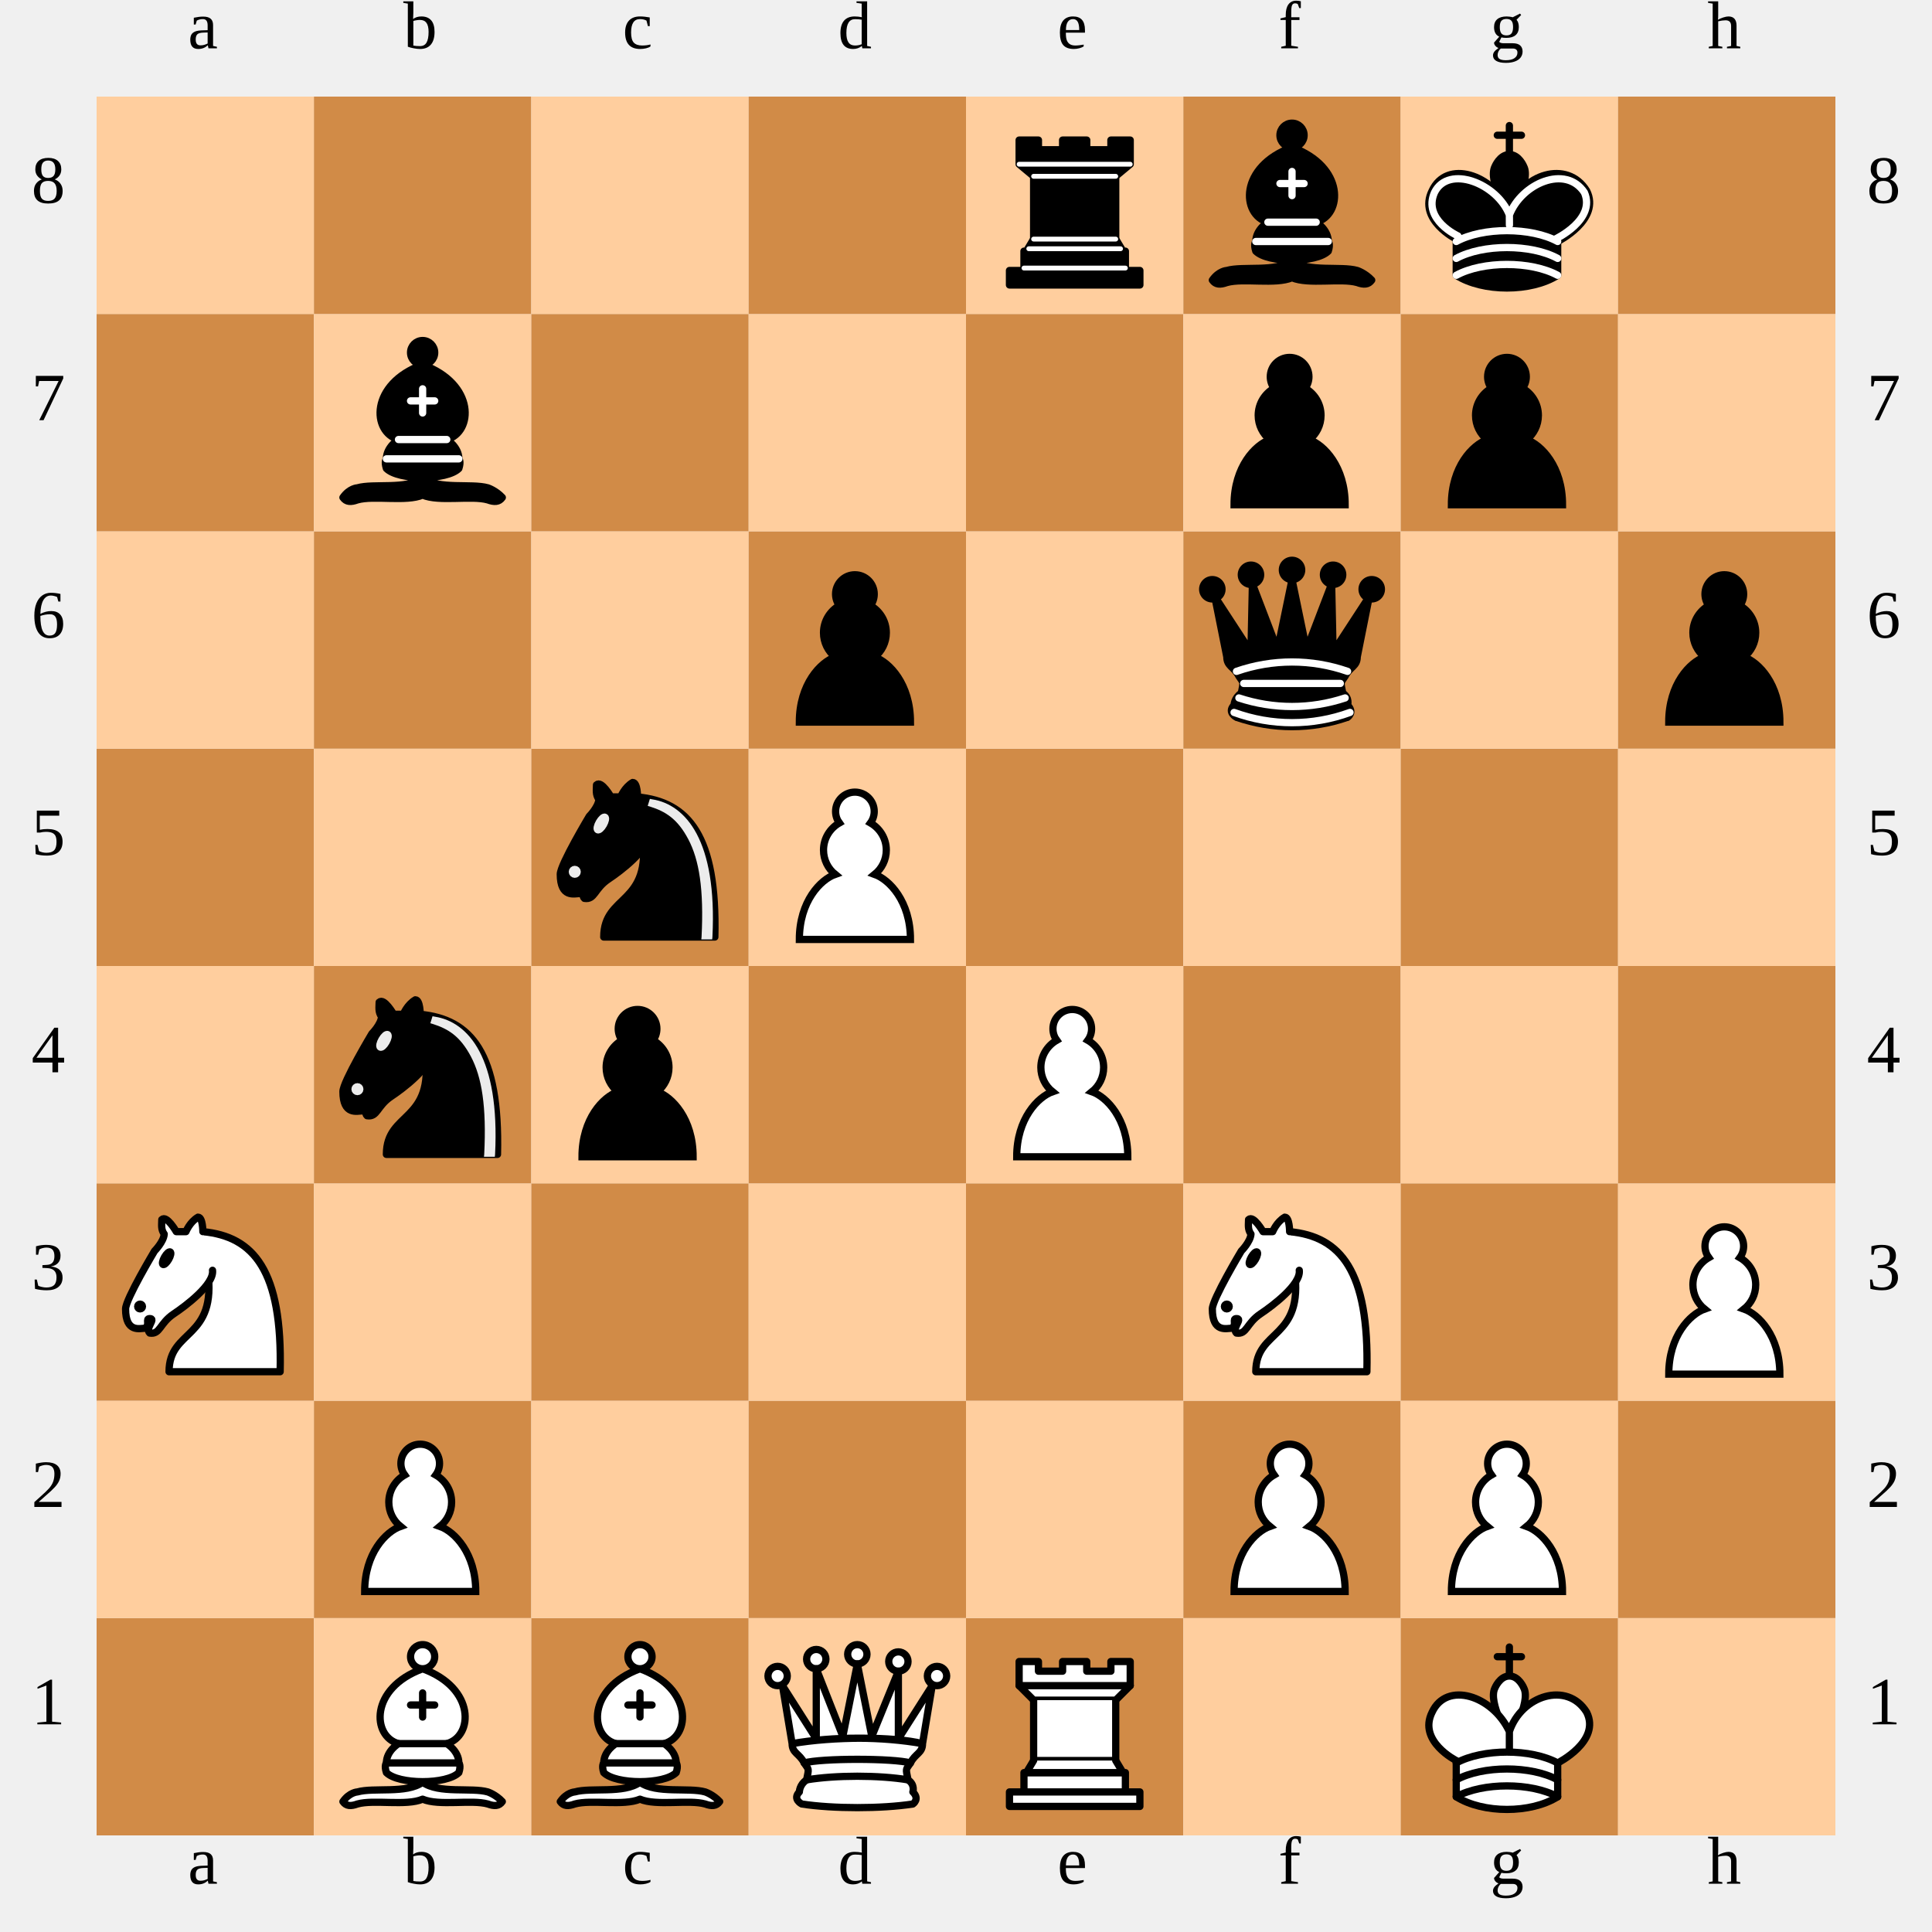
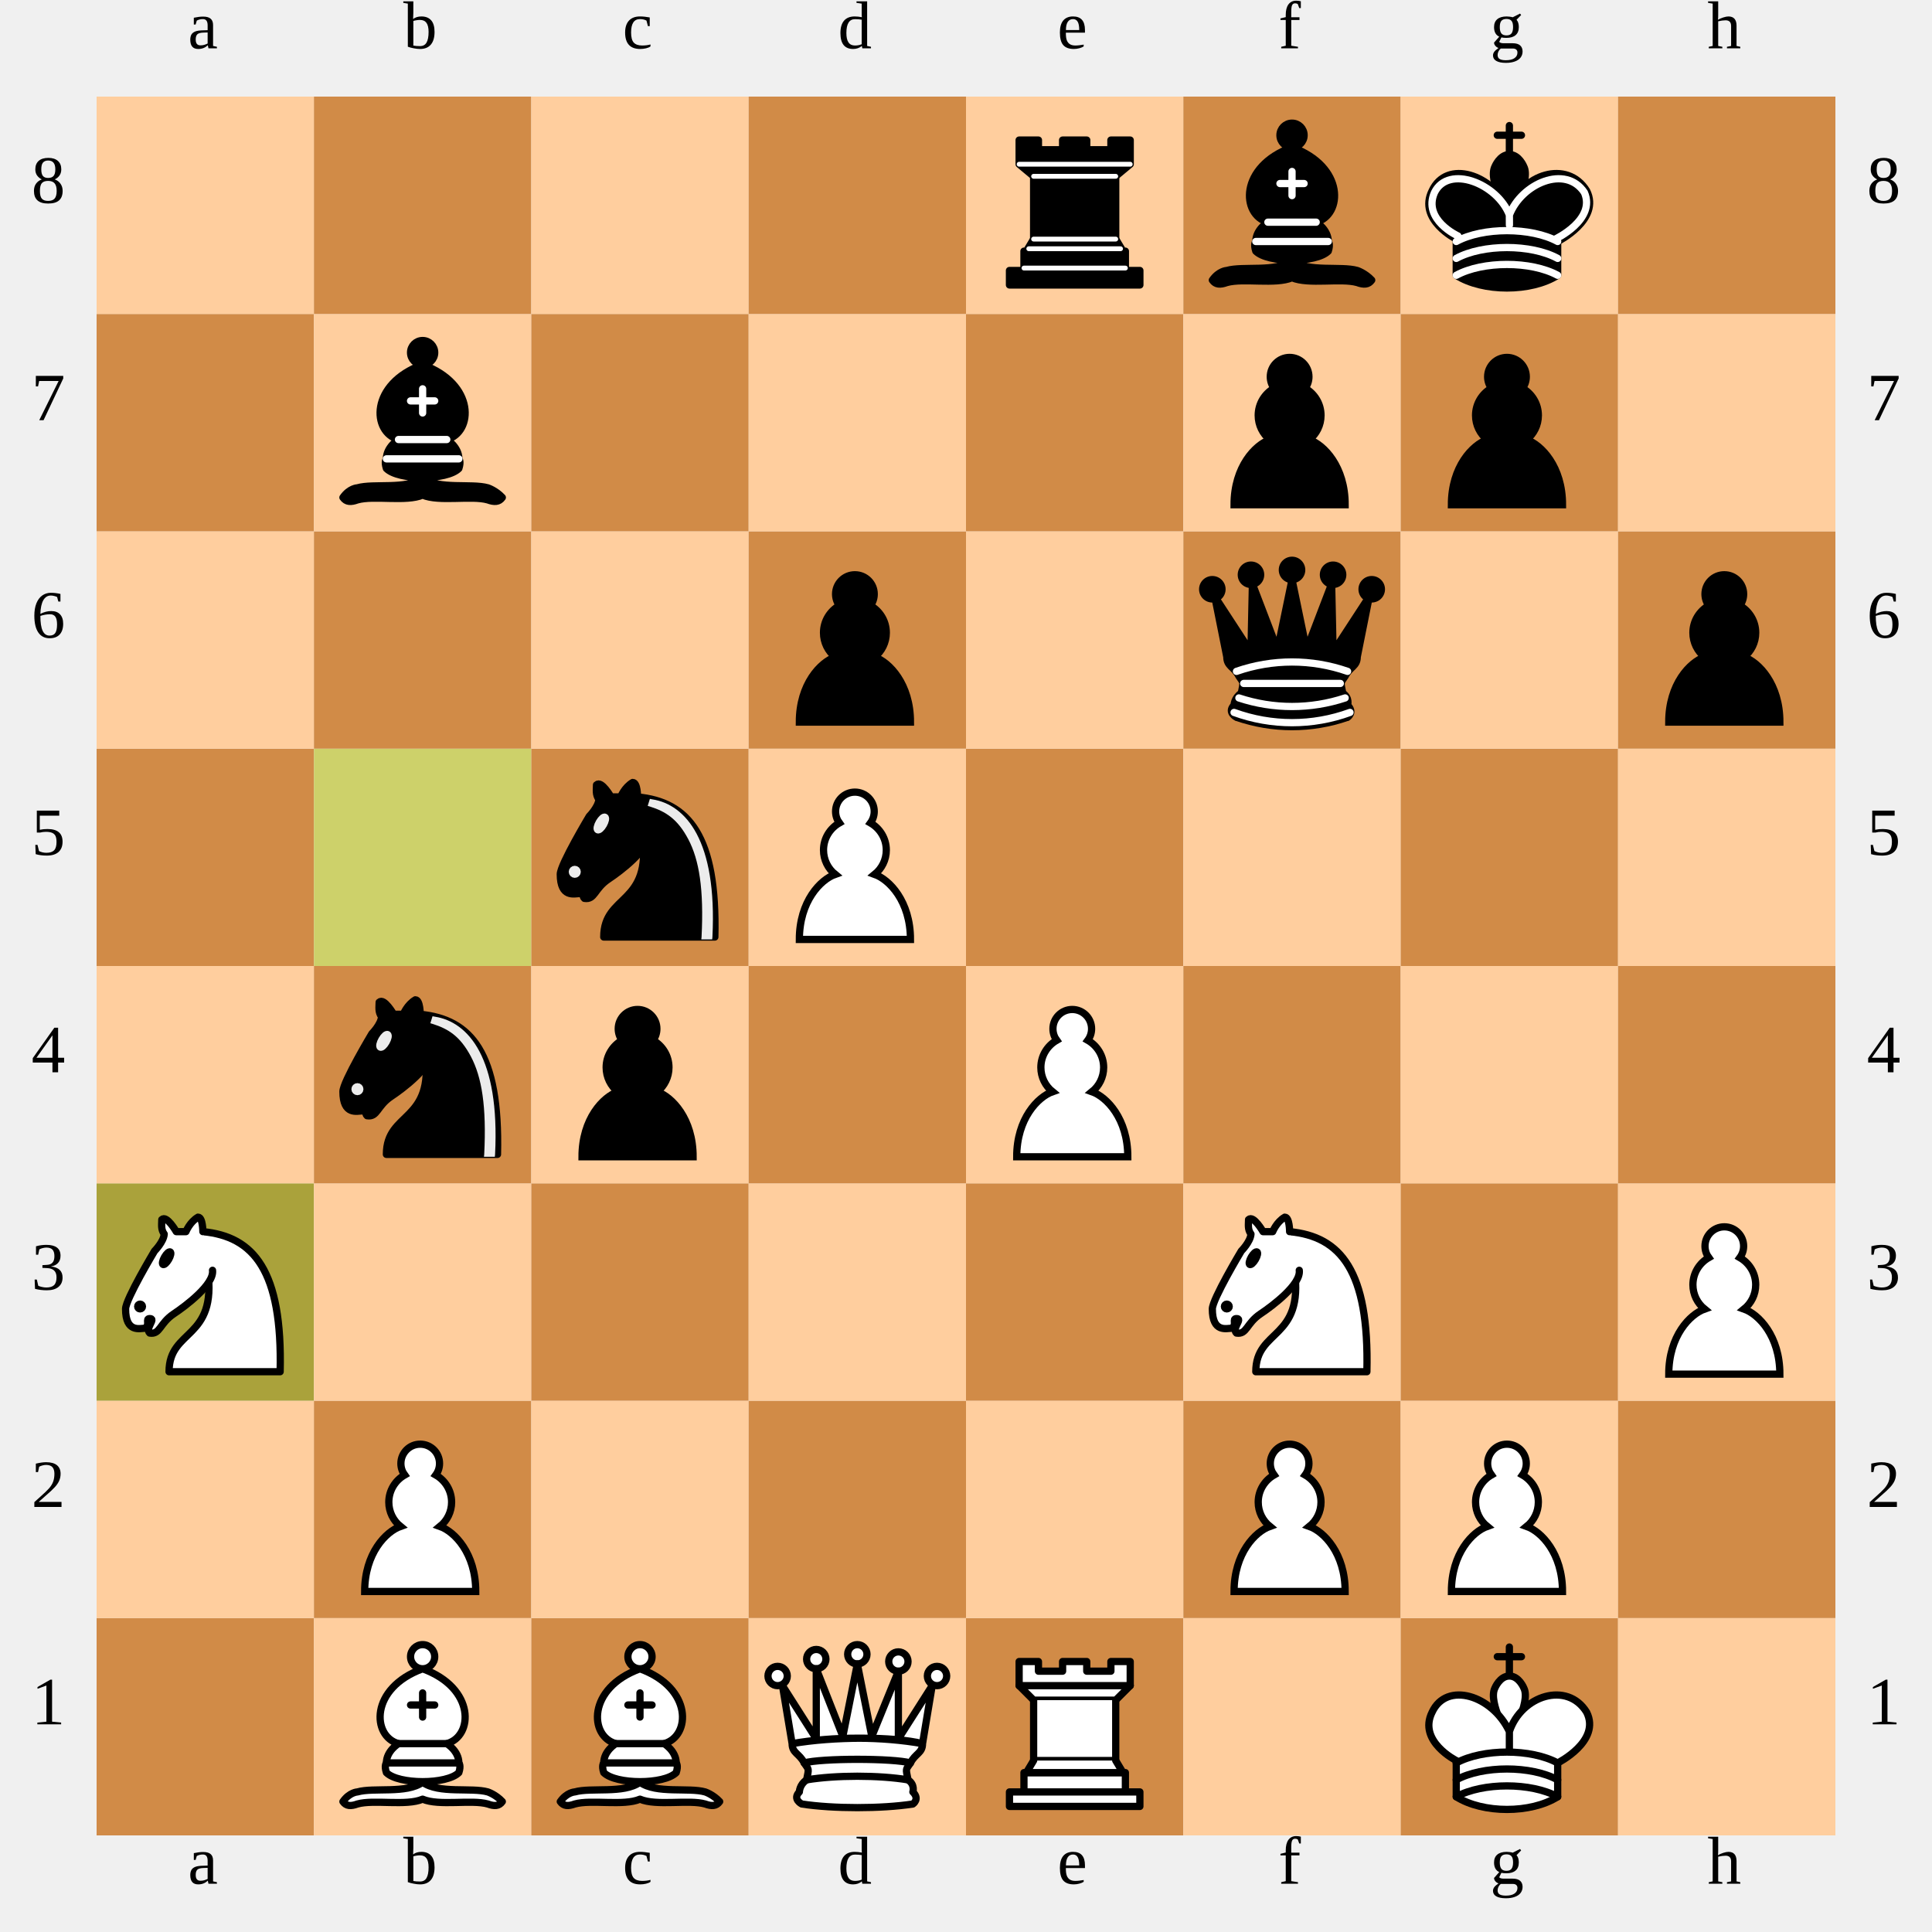
<svg xmlns="http://www.w3.org/2000/svg" xmlns:xlink="http://www.w3.org/1999/xlink" height="400" version="1.1" viewBox="0 0 400 400" width="400">
  <defs>
    <g class="white pawn" id="white-pawn">
      <path d="M22 9c-2.21 0-4 1.79-4 4 0 .89.29 1.71.78 2.38-1.95 1.12-3.28 3.21-3.28 5.62 0 2.03.94 3.84 2.41 5.03-3 1.06-7.41 5.55-7.41 13.47h23c0-7.92-4.41-12.41-7.41-13.47 1.47-1.19 2.41-3 2.41-5.03 0-2.41-1.33-4.5-3.28-5.62.49-.67.78-1.49.78-2.38 0-2.21-1.79-4-4-4z" fill="#fff" stroke="#000" stroke-linecap="round" stroke-width="1.5" />
    </g>
    <g class="white knight" fill="none" fill-rule="evenodd" id="white-knight" stroke="#000" stroke-linecap="round" stroke-linejoin="round" stroke-width="1.5">
      <path d="M 22,10 C 32.5,11 38.5,18 38,39 L 15,39 C 15,30 25,32.5 23,18" style="fill:#ffffff; stroke:#000000;" />
      <path d="M 24,18 C 24.38,20.91 18.45,25.37 16,27 C 13,29 13.18,31.34 11,31 C 9.958,30.06 12.41,27.96 11,28 C 10,28 11.19,29.23 10,30 C 9,30 5.997,31 6,26 C 6,24 12,14 12,14 C 12,14 13.89,12.1 14,10.5 C 13.27,9.506 13.5,8.5 13.5,7.5 C 14.5,6.5 16.5,10 16.5,10 L 18.5,10 C 18.5,10 19.28,8.008 21,7 C 22,7 22,10 22,10" style="fill:#ffffff; stroke:#000000;" />
      <path d="M 9.5 25.5 A 0.5 0.5 0 1 1 8.5,25.5 A 0.5 0.5 0 1 1 9.5 25.5 z" style="fill:#000000; stroke:#000000;" />
      <path d="M 15 15.5 A 0.5 1.5 0 1 1 14,15.5 A 0.5 1.5 0 1 1 15 15.5 z" style="fill:#000000; stroke:#000000;" transform="matrix(0.866,0.5,-0.5,0.866,9.693,-5.173)" />
    </g>
    <g class="white bishop" fill="none" fill-rule="evenodd" id="white-bishop" stroke="#000" stroke-linecap="round" stroke-linejoin="round" stroke-width="1.5">
      <g fill="#fff" stroke-linecap="butt">
        <path d="M9 36c3.39-.97 10.11.43 13.5-2 3.39 2.43 10.11 1.03 13.5 2 0 0 1.65.54 3 2-.68.97-1.65.99-3 .5-3.39-.97-10.11.46-13.5-1-3.39 1.46-10.11.03-13.5 1-1.354.49-2.323.47-3-.5 1.354-1.94 3-2 3-2zM15 32c2.5 2.5 12.5 2.5 15 0 .5-1.5 0-2 0-2 0-2.5-2.5-4-2.5-4 5.5-1.5 6-11.5-5-15.5-11 4-10.5 14-5 15.5 0 0-2.5 1.5-2.5 4 0 0-.5.5 0 2zM25 8a2.5 2.5 0 1 1-5 0 2.5 2.5 0 1 1 5 0z" />
      </g>
      <path d="M17.5 26h10M15 30h15m-7.5-14.5v5M20 18h5" stroke-linejoin="miter" />
    </g>
    <g class="white rook" fill="#fff" fill-rule="evenodd" id="white-rook" stroke="#000" stroke-linecap="round" stroke-linejoin="round" stroke-width="1.5">
      <path d="M9 39h27v-3H9v3zM12 36v-4h21v4H12zM11 14V9h4v2h5V9h5v2h5V9h4v5" stroke-linecap="butt" />
      <path d="M34 14l-3 3H14l-3-3" />
      <path d="M31 17v12.5H14V17" stroke-linecap="butt" stroke-linejoin="miter" />
      <path d="M31 29.5l1.5 2.5h-20l1.5-2.5" />
      <path d="M11 14h23" fill="none" stroke-linejoin="miter" />
    </g>
    <g class="white queen" fill="#fff" fill-rule="evenodd" id="white-queen" stroke="#000" stroke-linecap="round" stroke-linejoin="round" stroke-width="1.5">
      <path d="M8 12a2 2 0 1 1-4 0 2 2 0 1 1 4 0zM24.5 7.5a2 2 0 1 1-4 0 2 2 0 1 1 4 0zM41 12a2 2 0 1 1-4 0 2 2 0 1 1 4 0zM16 8.5a2 2 0 1 1-4 0 2 2 0 1 1 4 0zM33 9a2 2 0 1 1-4 0 2 2 0 1 1 4 0z" />
      <path d="M9 26c8.5-1.5 21-1.5 27 0l2-12-7 11V11l-5.5 13.5-3-15-3 15-5.5-14V25L7 14l2 12zM9 26c0 2 1.5 2 2.5 4 1 1.5 1 1 .5 3.5-1.5 1-1.5 2.5-1.5 2.5-1.5 1.5.5 2.5.5 2.5 6.5 1 16.5 1 23 0 0 0 1.5-1 0-2.5 0 0 .5-1.5-1-2.5-.5-2.5-.5-2 .5-3.5 1-2 2.5-2 2.5-4-8.5-1.5-18.5-1.5-27 0z" stroke-linecap="butt" />
      <path d="M11.5 30c3.5-1 18.5-1 22 0M12 33.5c6-1 15-1 21 0" fill="none" />
    </g>
    <g class="white king" fill="none" fill-rule="evenodd" id="white-king" stroke="#000" stroke-linecap="round" stroke-linejoin="round" stroke-width="1.5">
      <path d="M22.5 11.63V6M20 8h5" stroke-linejoin="miter" />
      <path d="M22.5 25s4.5-7.5 3-10.5c0 0-1-2.5-3-2.5s-3 2.5-3 2.5c-1.5 3 3 10.5 3 10.5" fill="#fff" stroke-linecap="butt" stroke-linejoin="miter" />
      <path d="M11.5 37c5.5 3.5 15.5 3.5 21 0v-7s9-4.5 6-10.5c-4-6.5-13.5-3.5-16 4V27v-3.5c-3.5-7.5-13-10.5-16-4-3 6 5 10 5 10V37z" fill="#fff" />
      <path d="M11.5 30c5.5-3 15.5-3 21 0m-21 3.5c5.5-3 15.5-3 21 0m-21 3.5c5.5-3 15.5-3 21 0" />
    </g>
    <g class="black pawn" id="black-pawn">
      <path d="M22 9c-2.21 0-4 1.79-4 4 0 .89.29 1.71.78 2.38-1.95 1.12-3.28 3.21-3.28 5.62 0 2.03.94 3.84 2.41 5.03-3 1.06-7.41 5.55-7.41 13.47h23c0-7.92-4.41-12.41-7.41-13.47 1.47-1.19 2.41-3 2.41-5.03 0-2.41-1.33-4.5-3.28-5.62.49-.67.78-1.49.78-2.38 0-2.21-1.79-4-4-4z" stroke="#000" stroke-linecap="round" stroke-width="1.5" />
    </g>
    <g class="black knight" fill="none" fill-rule="evenodd" id="black-knight" stroke="#000" stroke-linecap="round" stroke-linejoin="round" stroke-width="1.5">
      <path d="M 22,10 C 32.5,11 38.5,18 38,39 L 15,39 C 15,30 25,32.5 23,18" style="fill:#000000; stroke:#000000;" />
      <path d="M 24,18 C 24.38,20.91 18.45,25.37 16,27 C 13,29 13.18,31.34 11,31 C 9.958,30.06 12.41,27.96 11,28 C 10,28 11.19,29.23 10,30 C 9,30 5.997,31 6,26 C 6,24 12,14 12,14 C 12,14 13.89,12.1 14,10.5 C 13.27,9.506 13.5,8.5 13.5,7.5 C 14.5,6.5 16.5,10 16.5,10 L 18.5,10 C 18.5,10 19.28,8.008 21,7 C 22,7 22,10 22,10" style="fill:#000000; stroke:#000000;" />
      <path d="M 9.5 25.5 A 0.5 0.5 0 1 1 8.5,25.5 A 0.5 0.5 0 1 1 9.5 25.5 z" style="fill:#ececec; stroke:#ececec;" />
      <path d="M 15 15.5 A 0.5 1.5 0 1 1 14,15.5 A 0.5 1.5 0 1 1 15 15.5 z" style="fill:#ececec; stroke:#ececec;" transform="matrix(0.866,0.5,-0.5,0.866,9.693,-5.173)" />
      <path d="M 24.55,10.4 L 24.1,11.85 L 24.6,12 C 27.75,13 30.25,14.49 32.5,18.75 C 34.75,23.01 35.75,29.06 35.25,39 L 35.2,39.5 L 37.45,39.5 L 37.5,39 C 38,28.94 36.62,22.15 34.25,17.66 C 31.88,13.17 28.46,11.02 25.06,10.5 L 24.55,10.4 z " style="fill:#ececec; stroke:none;" />
    </g>
    <g class="black bishop" fill="none" fill-rule="evenodd" id="black-bishop" stroke="#000" stroke-linecap="round" stroke-linejoin="round" stroke-width="1.5">
      <path d="M9 36c3.39-.97 10.11.43 13.5-2 3.39 2.43 10.11 1.03 13.5 2 0 0 1.65.54 3 2-.68.97-1.65.99-3 .5-3.39-.97-10.11.46-13.5-1-3.39 1.46-10.11.03-13.5 1-1.354.49-2.323.47-3-.5 1.354-1.94 3-2 3-2zm6-4c2.5 2.5 12.5 2.5 15 0 .5-1.5 0-2 0-2 0-2.5-2.5-4-2.5-4 5.5-1.5 6-11.5-5-15.5-11 4-10.5 14-5 15.5 0 0-2.5 1.5-2.5 4 0 0-.5.5 0 2zM25 8a2.5 2.5 0 1 1-5 0 2.5 2.5 0 1 1 5 0z" fill="#000" stroke-linecap="butt" />
      <path d="M17.5 26h10M15 30h15m-7.5-14.5v5M20 18h5" stroke="#fff" stroke-linejoin="miter" />
    </g>
    <g class="black rook" fill="#000" fill-rule="evenodd" id="black-rook" stroke="#000" stroke-linecap="round" stroke-linejoin="round" stroke-width="1.5">
      <path d="M9 39h27v-3H9v3zM12.5 32l1.5-2.5h17l1.5 2.5h-20zM12 36v-4h21v4H12z" stroke-linecap="butt" />
      <path d="M14 29.5v-13h17v13H14z" stroke-linecap="butt" stroke-linejoin="miter" />
      <path d="M14 16.5L11 14h23l-3 2.5H14zM11 14V9h4v2h5V9h5v2h5V9h4v5H11z" stroke-linecap="butt" />
      <path d="M12 35.5h21M13 31.5h19M14 29.5h17M14 16.5h17M11 14h23" fill="none" stroke="#fff" stroke-linejoin="miter" stroke-width="1" />
    </g>
    <g class="black queen" fill="#000" fill-rule="evenodd" id="black-queen" stroke="#000" stroke-linecap="round" stroke-linejoin="round" stroke-width="1.5">
      <g fill="#000" stroke="none">
        <circle cx="6" cy="12" r="2.75" />
        <circle cx="14" cy="9" r="2.75" />
        <circle cx="22.5" cy="8" r="2.75" />
        <circle cx="31" cy="9" r="2.75" />
        <circle cx="39" cy="12" r="2.75" />
      </g>
      <path d="M9 26c8.5-1.5 21-1.5 27 0l2.5-12.5L31 25l-.3-14.1-5.2 13.6-3-14.5-3 14.5-5.2-13.6L14 25 6.5 13.5 9 26zM9 26c0 2 1.5 2 2.5 4 1 1.5 1 1 .5 3.5-1.5 1-1.5 2.5-1.5 2.5-1.5 1.5.5 2.5.5 2.5 6.5 1 16.5 1 23 0 0 0 1.5-1 0-2.5 0 0 .5-1.5-1-2.5-.5-2.5-.5-2 .5-3.5 1-2 2.5-2 2.5-4-8.5-1.5-18.5-1.5-27 0z" stroke-linecap="butt" />
      <path d="M11 38.5a35 35 1 0 0 23 0" fill="none" stroke-linecap="butt" />
      <path d="M11 29a35 35 1 0 1 23 0M12.5 31.5h20M11.5 34.5a35 35 1 0 0 22 0M10.5 37.5a35 35 1 0 0 24 0" fill="none" stroke="#fff" />
    </g>
    <g class="black king" fill="none" fill-rule="evenodd" id="black-king" stroke="#000" stroke-linecap="round" stroke-linejoin="round" stroke-width="1.5">
      <path d="M22.5 11.63V6" stroke-linejoin="miter" />
      <path d="M22.5 25s4.5-7.5 3-10.5c0 0-1-2.5-3-2.5s-3 2.5-3 2.5c-1.5 3 3 10.5 3 10.5" fill="#000" stroke-linecap="butt" stroke-linejoin="miter" />
      <path d="M11.5 37c5.5 3.5 15.5 3.5 21 0v-7s9-4.5 6-10.5c-4-6.5-13.5-3.5-16 4V27v-3.5c-3.5-7.5-13-10.5-16-4-3 6 5 10 5 10V37z" fill="#000" />
      <path d="M20 8h5" stroke-linejoin="miter" />
      <path d="M32 29.5s8.5-4 6.03-9.65C34.15 14 25 18 22.5 24.5l.01 2.1-.01-2.1C20 18 9.906 14 6.997 19.85c-2.497 5.65 4.853 9 4.853 9M11.5 30c5.5-3 15.5-3 21 0m-21 3.5c5.5-3 15.5-3 21 0m-21 3.5c5.5-3 15.5-3 21 0" stroke="#fff" />
    </g>
  </defs>
  <rect class="square dark a1" fill="#d18b47" height="45" stroke="none" width="45" x="20" y="335" />
  <rect class="square light b1" fill="#ffce9e" height="45" stroke="none" width="45" x="65" y="335" />
  <use transform="translate(65, 335)" xlink:href="#white-bishop" />
  <rect class="square dark c1" fill="#d18b47" height="45" stroke="none" width="45" x="110" y="335" />
  <use transform="translate(110, 335)" xlink:href="#white-bishop" />
  <rect class="square light d1" fill="#ffce9e" height="45" stroke="none" width="45" x="155" y="335" />
  <use transform="translate(155, 335)" xlink:href="#white-queen" />
  <rect class="square dark e1" fill="#d18b47" height="45" stroke="none" width="45" x="200" y="335" />
  <use transform="translate(200, 335)" xlink:href="#white-rook" />
  <rect class="square light f1" fill="#ffce9e" height="45" stroke="none" width="45" x="245" y="335" />
  <rect class="square dark g1" fill="#d18b47" height="45" stroke="none" width="45" x="290" y="335" />
  <use transform="translate(290, 335)" xlink:href="#white-king" />
  <rect class="square light h1" fill="#ffce9e" height="45" stroke="none" width="45" x="335" y="335" />
  <rect class="square light a2" fill="#ffce9e" height="45" stroke="none" width="45" x="20" y="290" />
  <rect class="square dark b2" fill="#d18b47" height="45" stroke="none" width="45" x="65" y="290" />
  <use transform="translate(65, 290)" xlink:href="#white-pawn" />
  <rect class="square light c2" fill="#ffce9e" height="45" stroke="none" width="45" x="110" y="290" />
  <rect class="square dark d2" fill="#d18b47" height="45" stroke="none" width="45" x="155" y="290" />
  <rect class="square light e2" fill="#ffce9e" height="45" stroke="none" width="45" x="200" y="290" />
  <rect class="square dark f2" fill="#d18b47" height="45" stroke="none" width="45" x="245" y="290" />
  <use transform="translate(245, 290)" xlink:href="#white-pawn" />
  <rect class="square light g2" fill="#ffce9e" height="45" stroke="none" width="45" x="290" y="290" />
  <use transform="translate(290, 290)" xlink:href="#white-pawn" />
  <rect class="square dark h2" fill="#d18b47" height="45" stroke="none" width="45" x="335" y="290" />
-   <rect class="square dark a3" fill="#d18b47" height="45" stroke="none" width="45" x="20" y="245" />
+   <rect class="square dark lastmove a3" fill="#aaa23b" height="45" stroke="none" width="45" x="20" y="245" />
  <use transform="translate(20, 245)" xlink:href="#white-knight" />
  <rect class="square light b3" fill="#ffce9e" height="45" stroke="none" width="45" x="65" y="245" />
  <rect class="square dark c3" fill="#d18b47" height="45" stroke="none" width="45" x="110" y="245" />
  <rect class="square light d3" fill="#ffce9e" height="45" stroke="none" width="45" x="155" y="245" />
  <rect class="square dark e3" fill="#d18b47" height="45" stroke="none" width="45" x="200" y="245" />
  <rect class="square light f3" fill="#ffce9e" height="45" stroke="none" width="45" x="245" y="245" />
  <use transform="translate(245, 245)" xlink:href="#white-knight" />
  <rect class="square dark g3" fill="#d18b47" height="45" stroke="none" width="45" x="290" y="245" />
  <rect class="square light h3" fill="#ffce9e" height="45" stroke="none" width="45" x="335" y="245" />
  <use transform="translate(335, 245)" xlink:href="#white-pawn" />
  <rect class="square light a4" fill="#ffce9e" height="45" stroke="none" width="45" x="20" y="200" />
  <rect class="square dark b4" fill="#d18b47" height="45" stroke="none" width="45" x="65" y="200" />
  <use transform="translate(65, 200)" xlink:href="#black-knight" />
  <rect class="square light c4" fill="#ffce9e" height="45" stroke="none" width="45" x="110" y="200" />
  <use transform="translate(110, 200)" xlink:href="#black-pawn" />
  <rect class="square dark d4" fill="#d18b47" height="45" stroke="none" width="45" x="155" y="200" />
  <rect class="square light e4" fill="#ffce9e" height="45" stroke="none" width="45" x="200" y="200" />
  <use transform="translate(200, 200)" xlink:href="#white-pawn" />
  <rect class="square dark f4" fill="#d18b47" height="45" stroke="none" width="45" x="245" y="200" />
  <rect class="square light g4" fill="#ffce9e" height="45" stroke="none" width="45" x="290" y="200" />
  <rect class="square dark h4" fill="#d18b47" height="45" stroke="none" width="45" x="335" y="200" />
  <rect class="square dark a5" fill="#d18b47" height="45" stroke="none" width="45" x="20" y="155" />
-   <rect class="square light b5" fill="#ffce9e" height="45" stroke="none" width="45" x="65" y="155" />
+   <rect class="square light lastmove b5" fill="#cdd16a" height="45" stroke="none" width="45" x="65" y="155" />
  <rect class="square dark c5" fill="#d18b47" height="45" stroke="none" width="45" x="110" y="155" />
  <use transform="translate(110, 155)" xlink:href="#black-knight" />
  <rect class="square light d5" fill="#ffce9e" height="45" stroke="none" width="45" x="155" y="155" />
  <use transform="translate(155, 155)" xlink:href="#white-pawn" />
  <rect class="square dark e5" fill="#d18b47" height="45" stroke="none" width="45" x="200" y="155" />
  <rect class="square light f5" fill="#ffce9e" height="45" stroke="none" width="45" x="245" y="155" />
  <rect class="square dark g5" fill="#d18b47" height="45" stroke="none" width="45" x="290" y="155" />
  <rect class="square light h5" fill="#ffce9e" height="45" stroke="none" width="45" x="335" y="155" />
  <rect class="square light a6" fill="#ffce9e" height="45" stroke="none" width="45" x="20" y="110" />
  <rect class="square dark b6" fill="#d18b47" height="45" stroke="none" width="45" x="65" y="110" />
  <rect class="square light c6" fill="#ffce9e" height="45" stroke="none" width="45" x="110" y="110" />
  <rect class="square dark d6" fill="#d18b47" height="45" stroke="none" width="45" x="155" y="110" />
  <use transform="translate(155, 110)" xlink:href="#black-pawn" />
  <rect class="square light e6" fill="#ffce9e" height="45" stroke="none" width="45" x="200" y="110" />
  <rect class="square dark f6" fill="#d18b47" height="45" stroke="none" width="45" x="245" y="110" />
  <use transform="translate(245, 110)" xlink:href="#black-queen" />
  <rect class="square light g6" fill="#ffce9e" height="45" stroke="none" width="45" x="290" y="110" />
  <rect class="square dark h6" fill="#d18b47" height="45" stroke="none" width="45" x="335" y="110" />
  <use transform="translate(335, 110)" xlink:href="#black-pawn" />
  <rect class="square dark a7" fill="#d18b47" height="45" stroke="none" width="45" x="20" y="65" />
  <rect class="square light b7" fill="#ffce9e" height="45" stroke="none" width="45" x="65" y="65" />
  <use transform="translate(65, 65)" xlink:href="#black-bishop" />
  <rect class="square dark c7" fill="#d18b47" height="45" stroke="none" width="45" x="110" y="65" />
  <rect class="square light d7" fill="#ffce9e" height="45" stroke="none" width="45" x="155" y="65" />
  <rect class="square dark e7" fill="#d18b47" height="45" stroke="none" width="45" x="200" y="65" />
  <rect class="square light f7" fill="#ffce9e" height="45" stroke="none" width="45" x="245" y="65" />
  <use transform="translate(245, 65)" xlink:href="#black-pawn" />
  <rect class="square dark g7" fill="#d18b47" height="45" stroke="none" width="45" x="290" y="65" />
  <use transform="translate(290, 65)" xlink:href="#black-pawn" />
  <rect class="square light h7" fill="#ffce9e" height="45" stroke="none" width="45" x="335" y="65" />
  <rect class="square light a8" fill="#ffce9e" height="45" stroke="none" width="45" x="20" y="20" />
  <rect class="square dark b8" fill="#d18b47" height="45" stroke="none" width="45" x="65" y="20" />
  <rect class="square light c8" fill="#ffce9e" height="45" stroke="none" width="45" x="110" y="20" />
  <rect class="square dark d8" fill="#d18b47" height="45" stroke="none" width="45" x="155" y="20" />
  <rect class="square light e8" fill="#ffce9e" height="45" stroke="none" width="45" x="200" y="20" />
  <use transform="translate(200, 20)" xlink:href="#black-rook" />
  <rect class="square dark f8" fill="#d18b47" height="45" stroke="none" width="45" x="245" y="20" />
  <use transform="translate(245, 20)" xlink:href="#black-bishop" />
  <rect class="square light g8" fill="#ffce9e" height="45" stroke="none" width="45" x="290" y="20" />
  <use transform="translate(290, 20)" xlink:href="#black-king" />
  <rect class="square dark h8" fill="#d18b47" height="45" stroke="none" width="45" x="335" y="20" />
  <text alignment-baseline="middle" font-size="14" text-anchor="middle" x="42" y="10">a</text>
  <text alignment-baseline="middle" font-size="14" text-anchor="middle" x="42" y="390">a</text>
  <text alignment-baseline="middle" font-size="14" text-anchor="middle" x="87" y="10">b</text>
  <text alignment-baseline="middle" font-size="14" text-anchor="middle" x="87" y="390">b</text>
  <text alignment-baseline="middle" font-size="14" text-anchor="middle" x="132" y="10">c</text>
  <text alignment-baseline="middle" font-size="14" text-anchor="middle" x="132" y="390">c</text>
  <text alignment-baseline="middle" font-size="14" text-anchor="middle" x="177" y="10">d</text>
  <text alignment-baseline="middle" font-size="14" text-anchor="middle" x="177" y="390">d</text>
  <text alignment-baseline="middle" font-size="14" text-anchor="middle" x="222" y="10">e</text>
  <text alignment-baseline="middle" font-size="14" text-anchor="middle" x="222" y="390">e</text>
  <text alignment-baseline="middle" font-size="14" text-anchor="middle" x="267" y="10">f</text>
  <text alignment-baseline="middle" font-size="14" text-anchor="middle" x="267" y="390">f</text>
  <text alignment-baseline="middle" font-size="14" text-anchor="middle" x="312" y="10">g</text>
  <text alignment-baseline="middle" font-size="14" text-anchor="middle" x="312" y="390">g</text>
  <text alignment-baseline="middle" font-size="14" text-anchor="middle" x="357" y="10">h</text>
  <text alignment-baseline="middle" font-size="14" text-anchor="middle" x="357" y="390">h</text>
  <text alignment-baseline="middle" font-size="14" text-anchor="middle" x="10" y="357">1</text>
  <text alignment-baseline="middle" font-size="14" text-anchor="middle" x="390" y="357">1</text>
  <text alignment-baseline="middle" font-size="14" text-anchor="middle" x="10" y="312">2</text>
  <text alignment-baseline="middle" font-size="14" text-anchor="middle" x="390" y="312">2</text>
  <text alignment-baseline="middle" font-size="14" text-anchor="middle" x="10" y="267">3</text>
  <text alignment-baseline="middle" font-size="14" text-anchor="middle" x="390" y="267">3</text>
  <text alignment-baseline="middle" font-size="14" text-anchor="middle" x="10" y="222">4</text>
  <text alignment-baseline="middle" font-size="14" text-anchor="middle" x="390" y="222">4</text>
  <text alignment-baseline="middle" font-size="14" text-anchor="middle" x="10" y="177">5</text>
  <text alignment-baseline="middle" font-size="14" text-anchor="middle" x="390" y="177">5</text>
  <text alignment-baseline="middle" font-size="14" text-anchor="middle" x="10" y="132">6</text>
  <text alignment-baseline="middle" font-size="14" text-anchor="middle" x="390" y="132">6</text>
  <text alignment-baseline="middle" font-size="14" text-anchor="middle" x="10" y="87">7</text>
  <text alignment-baseline="middle" font-size="14" text-anchor="middle" x="390" y="87">7</text>
  <text alignment-baseline="middle" font-size="14" text-anchor="middle" x="10" y="42">8</text>
  <text alignment-baseline="middle" font-size="14" text-anchor="middle" x="390" y="42">8</text>
</svg>
